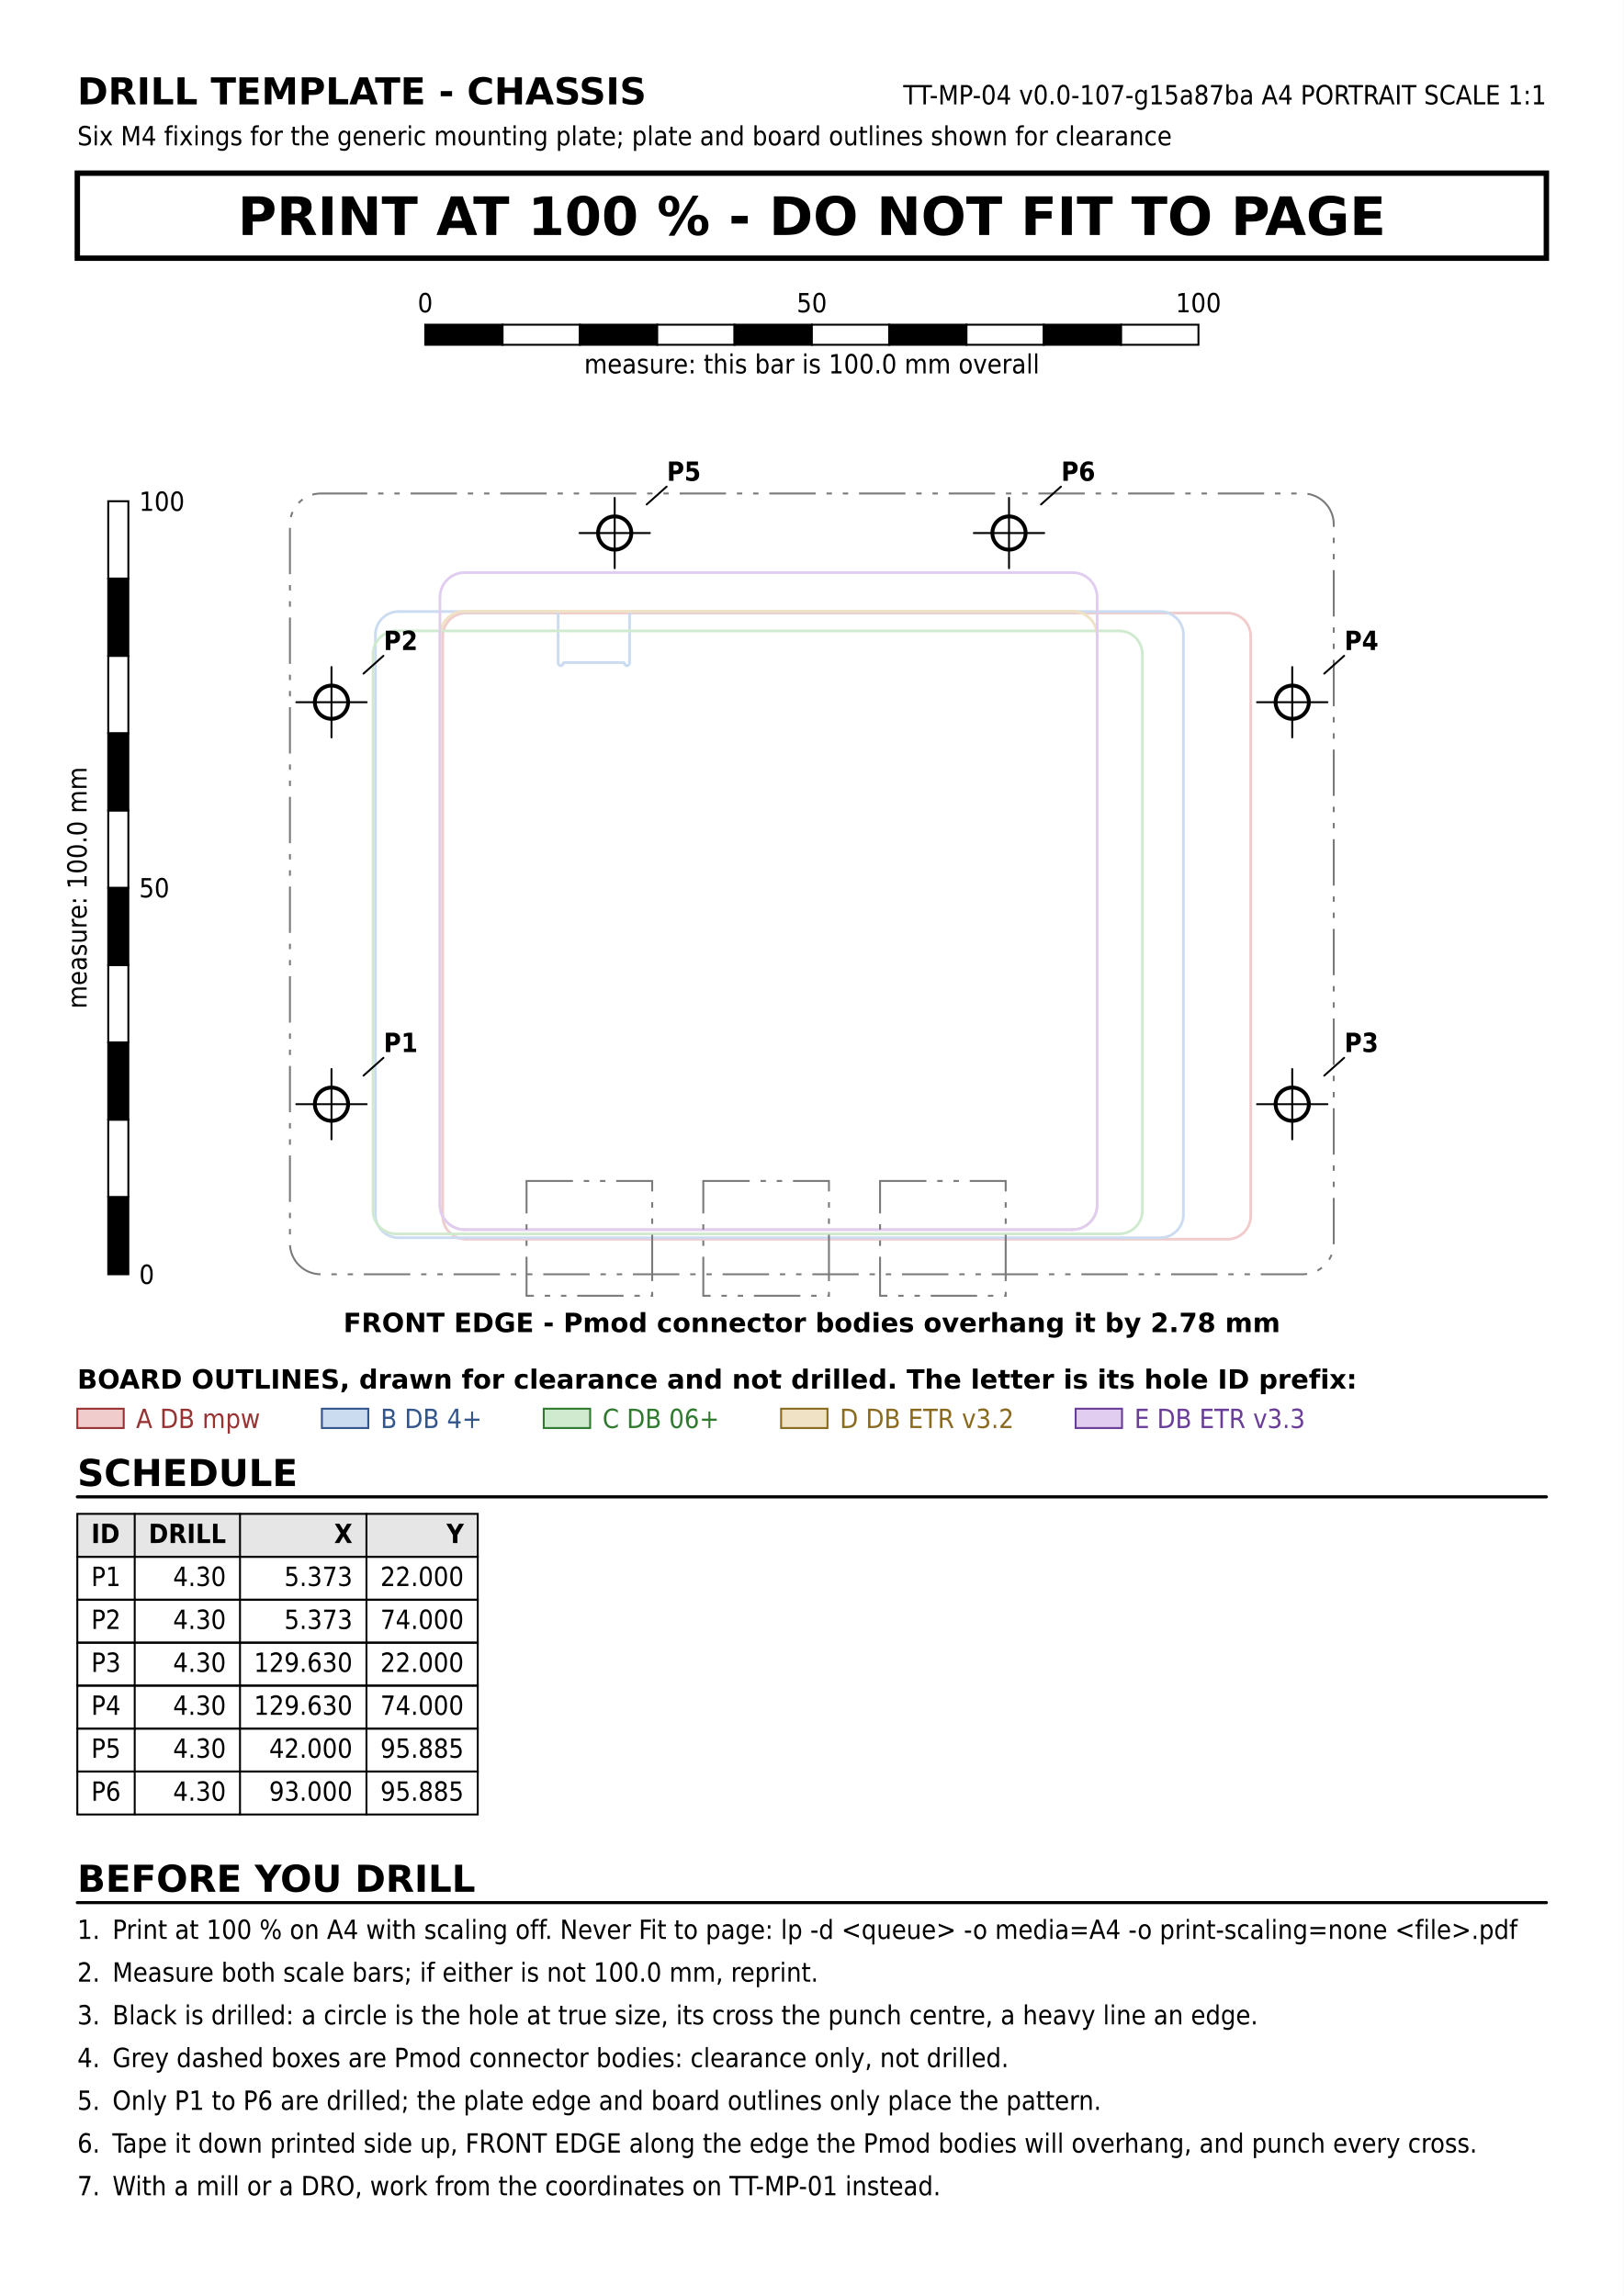
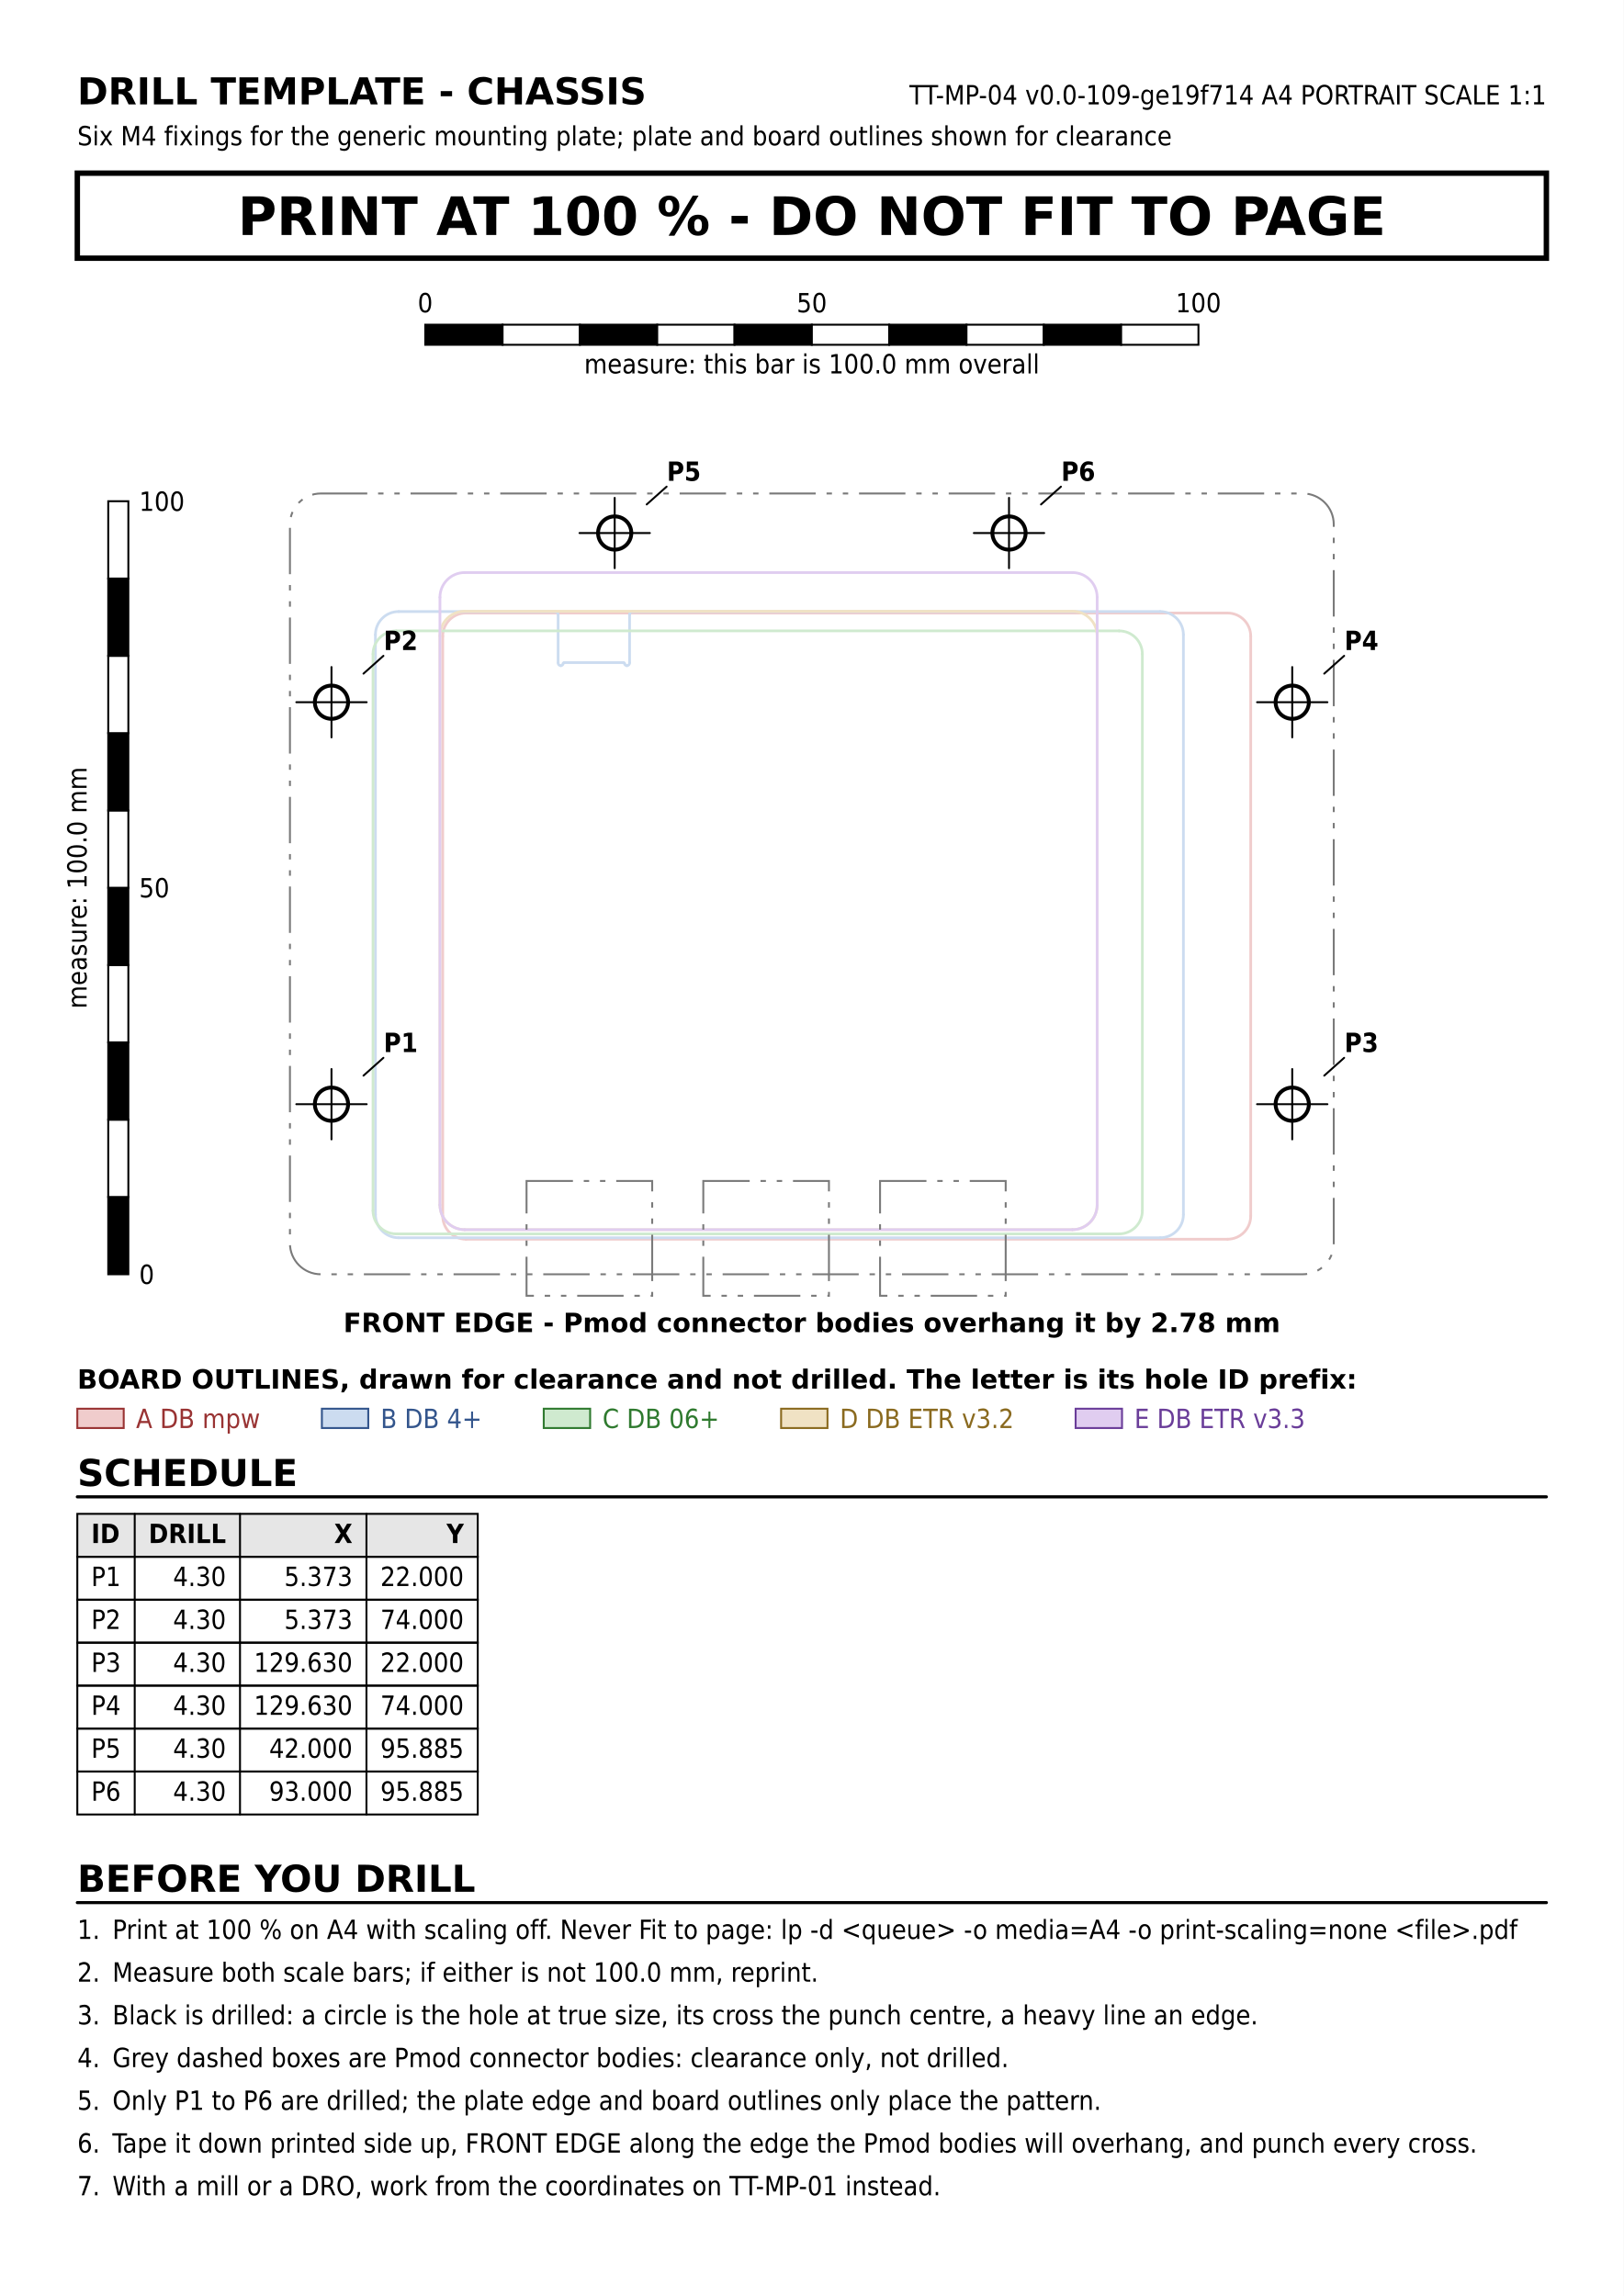
<svg xmlns="http://www.w3.org/2000/svg" version="1.1" width="210mm" height="297mm" viewBox="0 0 210 297">
  <rect width="100%" height="100%" fill="#ffffff" />
  <text x="10" y="13.5" font-family="DejaVu Sans, Liberation Sans, sans-serif" font-size="4.801" fill="#000000" text-anchor="start" font-weight="bold">DRILL TEMPLATE - CHASSIS</text>
-   <text x="200" y="13.5" font-family="DejaVu Sans Condensed, DejaVu Sans, Liberation Sans, sans-serif" font-size="3.429" fill="#000000" text-anchor="end">TT-MP-04    v0.0-107-g15a87ba    A4 PORTRAIT    SCALE 1:1</text>
+   <text x="200" y="13.5" font-family="DejaVu Sans Condensed, DejaVu Sans, Liberation Sans, sans-serif" font-size="3.429" fill="#000000" text-anchor="end">TT-MP-04    v0.0-109-ge19f714    A4 PORTRAIT    SCALE 1:1</text>
  <text x="10" y="18.8" font-family="DejaVu Sans Condensed, DejaVu Sans, Liberation Sans, sans-serif" font-size="3.429" fill="#000000" text-anchor="start">Six M4 fixings for the generic mounting plate; plate and board outlines shown for clearance</text>
  <rect x="10" y="22.4" width="190" height="11" fill="none" stroke="#000000" stroke-width="0.7" />
  <text x="105" y="30.4" font-family="DejaVu Sans, Liberation Sans, sans-serif" font-size="6.859" fill="#000000" text-anchor="middle" font-weight="bold">PRINT AT 100 %   -   DO NOT FIT TO PAGE</text>
  <rect x="55" y="42" width="10" height="2.6" fill="#000000" stroke="#000000" stroke-width="0.25" />
  <rect x="65" y="42" width="10" height="2.6" fill="#ffffff" stroke="#000000" stroke-width="0.25" />
  <rect x="75" y="42" width="10" height="2.6" fill="#000000" stroke="#000000" stroke-width="0.25" />
  <rect x="85" y="42" width="10" height="2.6" fill="#ffffff" stroke="#000000" stroke-width="0.25" />
  <rect x="95" y="42" width="10" height="2.6" fill="#000000" stroke="#000000" stroke-width="0.25" />
  <rect x="105" y="42" width="10" height="2.6" fill="#ffffff" stroke="#000000" stroke-width="0.25" />
  <rect x="115" y="42" width="10" height="2.6" fill="#000000" stroke="#000000" stroke-width="0.25" />
  <rect x="125" y="42" width="10" height="2.6" fill="#ffffff" stroke="#000000" stroke-width="0.25" />
  <rect x="135" y="42" width="10" height="2.6" fill="#000000" stroke="#000000" stroke-width="0.25" />
  <rect x="145" y="42" width="10" height="2.6" fill="#ffffff" stroke="#000000" stroke-width="0.25" />
  <text x="55" y="40.4" font-family="DejaVu Sans Condensed, DejaVu Sans, Liberation Sans, sans-serif" font-size="3.429" fill="#000000" text-anchor="middle">0</text>
  <text x="105" y="40.4" font-family="DejaVu Sans Condensed, DejaVu Sans, Liberation Sans, sans-serif" font-size="3.429" fill="#000000" text-anchor="middle">50</text>
  <text x="155" y="40.4" font-family="DejaVu Sans Condensed, DejaVu Sans, Liberation Sans, sans-serif" font-size="3.429" fill="#000000" text-anchor="middle">100</text>
  <text x="105" y="48.3" font-family="DejaVu Sans Condensed, DejaVu Sans, Liberation Sans, sans-serif" font-size="3.429" fill="#000000" text-anchor="middle">measure: this bar is 100.0 mm overall</text>
  <line x1="60.26" y1="79.299" x2="158.76" y2="79.299" stroke="#f0cccc" stroke-width="0.35" stroke-linecap="round" />
  <line x1="158.76" y1="160.299" x2="60.26" y2="160.299" stroke="#f0cccc" stroke-width="0.35" stroke-linecap="round" />
  <line x1="161.76" y1="82.299" x2="161.76" y2="157.299" stroke="#f0cccc" stroke-width="0.35" stroke-linecap="round" />
  <line x1="57.26" y1="157.299" x2="57.26" y2="82.299" stroke="#f0cccc" stroke-width="0.35" stroke-linecap="round" />
  <path d="M 158.76 79.299 A 3 3 0 0 1 161.76 82.299" fill="none" stroke="#f0cccc" stroke-width="0.35" stroke-linejoin="round" stroke-linecap="round" />
  <path d="M 60.26 160.299 A 3 3 0 0 1 57.26 157.299" fill="none" stroke="#f0cccc" stroke-width="0.35" stroke-linejoin="round" stroke-linecap="round" />
  <path d="M 57.26 82.299 A 3 3 0 0 1 60.26 79.299" fill="none" stroke="#f0cccc" stroke-width="0.35" stroke-linejoin="round" stroke-linecap="round" />
  <path d="M 161.76 157.299 A 3 3 0 0 1 158.76 160.299" fill="none" stroke="#f0cccc" stroke-width="0.35" stroke-linejoin="round" stroke-linecap="round" />
  <line x1="81.825" y1="79.109" x2="150.055" y2="79.109" stroke="#ccdcf0" stroke-width="0.35" stroke-linecap="round" />
  <line x1="150.055" y1="160.109" x2="51.555" y2="160.109" stroke="#ccdcf0" stroke-width="0.35" stroke-linecap="round" />
  <line x1="153.055" y1="82.109" x2="153.055" y2="157.109" stroke="#ccdcf0" stroke-width="0.35" stroke-linecap="round" />
  <line x1="71.785" y1="79.109" x2="51.555" y2="79.109" stroke="#ccdcf0" stroke-width="0.35" stroke-linecap="round" />
  <line x1="48.555" y1="157.109" x2="48.555" y2="82.109" stroke="#ccdcf0" stroke-width="0.35" stroke-linecap="round" />
  <line x1="72.185" y1="85.71" x2="72.185" y2="79.51" stroke="#ccdcf0" stroke-width="0.35" stroke-linecap="round" />
  <line x1="80.625" y1="85.71" x2="72.985" y2="85.71" stroke="#ccdcf0" stroke-width="0.35" stroke-linecap="round" />
  <line x1="81.425" y1="79.51" x2="81.425" y2="85.71" stroke="#ccdcf0" stroke-width="0.35" stroke-linecap="round" />
  <path d="M 71.785 79.109 A 0.4 0.4 0 0 1 72.185 79.51" fill="none" stroke="#ccdcf0" stroke-width="0.35" stroke-linejoin="round" stroke-linecap="round" />
  <path d="M 81.425 79.51 A 0.4 0.4 0 0 1 81.825 79.109" fill="none" stroke="#ccdcf0" stroke-width="0.35" stroke-linejoin="round" stroke-linecap="round" />
  <path d="M 150.055 79.109 A 3 3 0 0 1 153.055 82.109" fill="none" stroke="#ccdcf0" stroke-width="0.35" stroke-linejoin="round" stroke-linecap="round" />
  <path d="M 51.555 160.109 A 3 3 0 0 1 48.555 157.109" fill="none" stroke="#ccdcf0" stroke-width="0.35" stroke-linejoin="round" stroke-linecap="round" />
  <path d="M 48.555 82.109 A 3 3 0 0 1 51.555 79.109" fill="none" stroke="#ccdcf0" stroke-width="0.35" stroke-linejoin="round" stroke-linecap="round" />
  <path d="M 153.055 157.109 A 3 3 0 0 1 150.055 160.109" fill="none" stroke="#ccdcf0" stroke-width="0.35" stroke-linejoin="round" stroke-linecap="round" />
  <path d="M 72.51 86.109 A 0.364 0.364 0 0 1 72.185 85.71" fill="none" stroke="#ccdcf0" stroke-width="0.35" stroke-linejoin="round" stroke-linecap="round" />
  <path d="M 72.835 85.829 A 0.303 0.303 0 0 1 72.51 86.109" fill="none" stroke="#ccdcf0" stroke-width="0.35" stroke-linejoin="round" stroke-linecap="round" />
  <path d="M 72.835 85.829 A 0.136 0.136 0 0 1 72.985 85.71" fill="none" stroke="#ccdcf0" stroke-width="0.35" stroke-linejoin="round" stroke-linecap="round" />
  <path d="M 80.625 85.71 A 0.136 0.136 0 0 1 80.775 85.829" fill="none" stroke="#ccdcf0" stroke-width="0.35" stroke-linejoin="round" stroke-linecap="round" />
  <path d="M 81.1 86.109 A 0.303 0.303 0 0 1 80.775 85.829" fill="none" stroke="#ccdcf0" stroke-width="0.35" stroke-linejoin="round" stroke-linecap="round" />
  <path d="M 81.425 85.71 A 0.364 0.364 0 0 1 81.1 86.109" fill="none" stroke="#ccdcf0" stroke-width="0.35" stroke-linejoin="round" stroke-linecap="round" />
  <line x1="51.245" y1="81.609" x2="144.745" y2="81.609" stroke="#cfeacf" stroke-width="0.35" stroke-linecap="round" />
  <line x1="144.745" y1="159.609" x2="51.245" y2="159.609" stroke="#cfeacf" stroke-width="0.35" stroke-linecap="round" />
  <line x1="147.745" y1="84.609" x2="147.745" y2="156.609" stroke="#cfeacf" stroke-width="0.35" stroke-linecap="round" />
  <line x1="48.245" y1="156.609" x2="48.245" y2="84.609" stroke="#cfeacf" stroke-width="0.35" stroke-linecap="round" />
  <path d="M 144.745 81.609 A 3 3 0 0 1 147.745 84.609" fill="none" stroke="#cfeacf" stroke-width="0.35" stroke-linejoin="round" stroke-linecap="round" />
  <path d="M 51.245 159.609 A 3 3 0 0 1 48.245 156.609" fill="none" stroke="#cfeacf" stroke-width="0.35" stroke-linejoin="round" stroke-linecap="round" />
  <path d="M 48.245 84.609 A 3 3 0 0 1 51.245 81.609" fill="none" stroke="#cfeacf" stroke-width="0.35" stroke-linejoin="round" stroke-linecap="round" />
  <path d="M 147.745 156.609 A 3 3 0 0 1 144.745 159.609" fill="none" stroke="#cfeacf" stroke-width="0.35" stroke-linejoin="round" stroke-linecap="round" />
  <line x1="138.7" y1="159.065" x2="60.1" y2="159.065" stroke="#f0e2c4" stroke-width="0.35" stroke-linecap="round" />
  <line x1="56.9" y1="155.864" x2="56.9" y2="82.264" stroke="#f0e2c4" stroke-width="0.35" stroke-linecap="round" />
  <line x1="141.9" y1="82.264" x2="141.9" y2="155.864" stroke="#f0e2c4" stroke-width="0.35" stroke-linecap="round" />
  <line x1="60.1" y1="79.064" x2="138.7" y2="79.064" stroke="#f0e2c4" stroke-width="0.35" stroke-linecap="round" />
  <path d="M 60.1 159.065 A 3.2 3.2 0 0 1 56.9 155.864" fill="none" stroke="#f0e2c4" stroke-width="0.35" stroke-linejoin="round" stroke-linecap="round" />
  <path d="M 141.9 155.864 A 3.2 3.2 0 0 1 138.7 159.065" fill="none" stroke="#f0e2c4" stroke-width="0.35" stroke-linejoin="round" stroke-linecap="round" />
  <path d="M 138.7 79.064 A 3.2 3.2 0 0 1 141.9 82.264" fill="none" stroke="#f0e2c4" stroke-width="0.35" stroke-linejoin="round" stroke-linecap="round" />
  <path d="M 56.9 82.264 A 3.2 3.2 0 0 1 60.1 79.064" fill="none" stroke="#f0e2c4" stroke-width="0.35" stroke-linejoin="round" stroke-linecap="round" />
  <line x1="56.9" y1="155.864" x2="56.9" y2="77.264" stroke="#e0cdf0" stroke-width="0.35" stroke-linecap="round" />
  <line x1="60.1" y1="74.064" x2="138.7" y2="74.064" stroke="#e0cdf0" stroke-width="0.35" stroke-linecap="round" />
  <line x1="138.7" y1="159.065" x2="60.1" y2="159.065" stroke="#e0cdf0" stroke-width="0.35" stroke-linecap="round" />
  <line x1="141.9" y1="77.264" x2="141.9" y2="155.864" stroke="#e0cdf0" stroke-width="0.35" stroke-linecap="round" />
  <path d="M 56.9 77.264 A 3.2 3.2 0 0 1 60.1 74.064" fill="none" stroke="#e0cdf0" stroke-width="0.35" stroke-linejoin="round" stroke-linecap="round" />
  <path d="M 60.1 159.065 A 3.2 3.2 0 0 1 56.9 155.864" fill="none" stroke="#e0cdf0" stroke-width="0.35" stroke-linejoin="round" stroke-linecap="round" />
  <path d="M 138.7 74.064 A 3.2 3.2 0 0 1 141.9 77.264" fill="none" stroke="#e0cdf0" stroke-width="0.35" stroke-linejoin="round" stroke-linecap="round" />
  <path d="M 141.9 155.864 A 3.2 3.2 0 0 1 138.7 159.065" fill="none" stroke="#e0cdf0" stroke-width="0.35" stroke-linejoin="round" stroke-linecap="round" />
  <rect x="68.1" y="152.764" width="16.25" height="14.85" fill="none" stroke="#7a7a7a" stroke-width="0.25" stroke-dasharray="6.0,1.4,0.7,1.4,0.7,1.4" />
  <rect x="90.96" y="152.764" width="16.25" height="14.85" fill="none" stroke="#7a7a7a" stroke-width="0.25" stroke-dasharray="6.0,1.4,0.7,1.4,0.7,1.4" />
  <rect x="113.82" y="152.764" width="16.25" height="14.85" fill="none" stroke="#7a7a7a" stroke-width="0.25" stroke-dasharray="6.0,1.4,0.7,1.4,0.7,1.4" />
  <rect x="37.5" y="63.834" width="135" height="101" fill="none" stroke="#7a7a7a" stroke-width="0.25" stroke-dasharray="6.0,1.4,0.7,1.4,0.7,1.4" rx="4" ry="4" />
  <circle cx="42.873" cy="142.834" r="2.15" fill="#ffffff" stroke="#000000" stroke-width="0.5" />
  <line x1="38.323" y1="142.834" x2="47.423" y2="142.834" stroke="#000000" stroke-width="0.25" stroke-linecap="round" />
  <line x1="42.873" y1="147.385" x2="42.873" y2="138.285" stroke="#000000" stroke-width="0.25" stroke-linecap="round" />
  <circle cx="42.873" cy="90.835" r="2.15" fill="#ffffff" stroke="#000000" stroke-width="0.5" />
  <line x1="38.323" y1="90.835" x2="47.423" y2="90.835" stroke="#000000" stroke-width="0.25" stroke-linecap="round" />
  <line x1="42.873" y1="95.385" x2="42.873" y2="86.284" stroke="#000000" stroke-width="0.25" stroke-linecap="round" />
  <circle cx="167.13" cy="142.834" r="2.15" fill="#ffffff" stroke="#000000" stroke-width="0.5" />
  <line x1="162.58" y1="142.834" x2="171.68" y2="142.834" stroke="#000000" stroke-width="0.25" stroke-linecap="round" />
  <line x1="167.13" y1="147.385" x2="167.13" y2="138.285" stroke="#000000" stroke-width="0.25" stroke-linecap="round" />
  <circle cx="167.13" cy="90.835" r="2.15" fill="#ffffff" stroke="#000000" stroke-width="0.5" />
  <line x1="162.58" y1="90.835" x2="171.68" y2="90.835" stroke="#000000" stroke-width="0.25" stroke-linecap="round" />
  <line x1="167.13" y1="95.385" x2="167.13" y2="86.284" stroke="#000000" stroke-width="0.25" stroke-linecap="round" />
  <circle cx="79.5" cy="68.95" r="2.15" fill="#ffffff" stroke="#000000" stroke-width="0.5" />
  <line x1="74.95" y1="68.95" x2="84.05" y2="68.95" stroke="#000000" stroke-width="0.25" stroke-linecap="round" />
  <line x1="79.5" y1="73.499" x2="79.5" y2="64.4" stroke="#000000" stroke-width="0.25" stroke-linecap="round" />
  <circle cx="130.5" cy="68.95" r="2.15" fill="#ffffff" stroke="#000000" stroke-width="0.5" />
  <line x1="125.95" y1="68.95" x2="135.05" y2="68.95" stroke="#000000" stroke-width="0.25" stroke-linecap="round" />
  <line x1="130.5" y1="73.499" x2="130.5" y2="64.4" stroke="#000000" stroke-width="0.25" stroke-linecap="round" />
  <text x="105" y="172.315" font-family="DejaVu Sans, Liberation Sans, sans-serif" font-size="3.429" fill="#000000" text-anchor="middle" font-weight="bold">FRONT EDGE   -   Pmod connector bodies overhang it by 2.78 mm</text>
  <line x1="47.012" y1="139.137" x2="49.587" y2="136.836" stroke="#000000" stroke-width="0.25" stroke-linecap="round" />
  <text x="51.827" y="136.084" font-family="DejaVu Sans Condensed, DejaVu Sans, Liberation Sans, sans-serif" font-size="3.429" fill="#000000" text-anchor="middle" font-weight="bold">P1</text>
  <line x1="47.012" y1="87.137" x2="49.587" y2="84.836" stroke="#000000" stroke-width="0.25" stroke-linecap="round" />
  <text x="51.827" y="84.085" font-family="DejaVu Sans Condensed, DejaVu Sans, Liberation Sans, sans-serif" font-size="3.429" fill="#000000" text-anchor="middle" font-weight="bold">P2</text>
  <line x1="171.269" y1="139.137" x2="173.844" y2="136.836" stroke="#000000" stroke-width="0.25" stroke-linecap="round" />
  <text x="176.084" y="136.084" font-family="DejaVu Sans Condensed, DejaVu Sans, Liberation Sans, sans-serif" font-size="3.429" fill="#000000" text-anchor="middle" font-weight="bold">P3</text>
  <line x1="171.269" y1="87.137" x2="173.844" y2="84.836" stroke="#000000" stroke-width="0.25" stroke-linecap="round" />
  <text x="176.084" y="84.085" font-family="DejaVu Sans Condensed, DejaVu Sans, Liberation Sans, sans-serif" font-size="3.429" fill="#000000" text-anchor="middle" font-weight="bold">P4</text>
  <line x1="83.639" y1="65.252" x2="86.214" y2="62.951" stroke="#000000" stroke-width="0.25" stroke-linecap="round" />
  <text x="88.454" y="62.2" font-family="DejaVu Sans Condensed, DejaVu Sans, Liberation Sans, sans-serif" font-size="3.429" fill="#000000" text-anchor="middle" font-weight="bold">P5</text>
  <line x1="134.639" y1="65.252" x2="137.214" y2="62.951" stroke="#000000" stroke-width="0.25" stroke-linecap="round" />
  <text x="139.454" y="62.2" font-family="DejaVu Sans Condensed, DejaVu Sans, Liberation Sans, sans-serif" font-size="3.429" fill="#000000" text-anchor="middle" font-weight="bold">P6</text>
  <rect x="14" y="154.834" width="2.6" height="10" fill="#000000" stroke="#000000" stroke-width="0.25" />
  <rect x="14" y="144.834" width="2.6" height="10" fill="#ffffff" stroke="#000000" stroke-width="0.25" />
  <rect x="14" y="134.834" width="2.6" height="10" fill="#000000" stroke="#000000" stroke-width="0.25" />
  <rect x="14" y="124.835" width="2.6" height="10" fill="#ffffff" stroke="#000000" stroke-width="0.25" />
  <rect x="14" y="114.835" width="2.6" height="10" fill="#000000" stroke="#000000" stroke-width="0.25" />
  <rect x="14" y="104.835" width="2.6" height="10" fill="#ffffff" stroke="#000000" stroke-width="0.25" />
  <rect x="14" y="94.835" width="2.6" height="10" fill="#000000" stroke="#000000" stroke-width="0.25" />
  <rect x="14" y="84.835" width="2.6" height="10" fill="#ffffff" stroke="#000000" stroke-width="0.25" />
  <rect x="14" y="74.835" width="2.6" height="10" fill="#000000" stroke="#000000" stroke-width="0.25" />
  <rect x="14" y="64.835" width="2.6" height="10" fill="#ffffff" stroke="#000000" stroke-width="0.25" />
  <text x="18" y="166.084" font-family="DejaVu Sans Condensed, DejaVu Sans, Liberation Sans, sans-serif" font-size="3.429" fill="#000000" text-anchor="start">0</text>
  <text x="18" y="116.085" font-family="DejaVu Sans Condensed, DejaVu Sans, Liberation Sans, sans-serif" font-size="3.429" fill="#000000" text-anchor="start">50</text>
  <text x="18" y="66.085" font-family="DejaVu Sans Condensed, DejaVu Sans, Liberation Sans, sans-serif" font-size="3.429" fill="#000000" text-anchor="start">100</text>
  <text x="11.2" y="114.835" font-family="DejaVu Sans Condensed, DejaVu Sans, Liberation Sans, sans-serif" font-size="3.429" fill="#000000" text-anchor="middle" transform="rotate(-90 11.2 114.8345)">measure: 100.0 mm</text>
  <text x="10" y="179.624" font-family="DejaVu Sans, Liberation Sans, sans-serif" font-size="3.429" fill="#000000" text-anchor="start" font-weight="bold">BOARD OUTLINES, drawn for clearance and not drilled. The letter is its hole ID prefix:</text>
  <rect x="10" y="182.224" width="6" height="2.5" fill="#f0cccc" stroke="#993333" stroke-width="0.25" />
  <text x="17.6" y="184.724" font-family="DejaVu Sans Condensed, DejaVu Sans, Liberation Sans, sans-serif" font-size="3.429" fill="#993333" text-anchor="start">A  DB mpw</text>
  <rect x="41.63" y="182.224" width="6" height="2.5" fill="#ccdcf0" stroke="#33558c" stroke-width="0.25" />
  <text x="49.23" y="184.724" font-family="DejaVu Sans Condensed, DejaVu Sans, Liberation Sans, sans-serif" font-size="3.429" fill="#33558c" text-anchor="start">B  DB 4+</text>
  <rect x="70.325" y="182.224" width="6" height="2.5" fill="#cfeacf" stroke="#2f7a2f" stroke-width="0.25" />
  <text x="77.925" y="184.724" font-family="DejaVu Sans Condensed, DejaVu Sans, Liberation Sans, sans-serif" font-size="3.429" fill="#2f7a2f" text-anchor="start">C  DB 06+</text>
  <rect x="101.022" y="182.224" width="6" height="2.5" fill="#f0e2c4" stroke="#8a6a1f" stroke-width="0.25" />
  <text x="108.622" y="184.724" font-family="DejaVu Sans Condensed, DejaVu Sans, Liberation Sans, sans-serif" font-size="3.429" fill="#8a6a1f" text-anchor="start">D  DB ETR v3.2</text>
  <rect x="139.115" y="182.224" width="6" height="2.5" fill="#e0cdf0" stroke="#6a3d99" stroke-width="0.25" />
  <text x="146.715" y="184.724" font-family="DejaVu Sans Condensed, DejaVu Sans, Liberation Sans, sans-serif" font-size="3.429" fill="#6a3d99" text-anchor="start">E  DB ETR v3.3</text>
  <text x="10" y="192.224" font-family="DejaVu Sans, Liberation Sans, sans-serif" font-size="4.801" fill="#000000" text-anchor="start" font-weight="bold">SCHEDULE</text>
  <line x1="10" y1="193.624" x2="200" y2="193.624" stroke="#000000" stroke-width="0.4" stroke-linecap="round" />
  <rect x="10" y="195.824" width="51.787" height="5.556" fill="#e6e6e6" stroke="#000000" stroke-width="0.25" />
  <text x="11.8" y="199.602" font-family="DejaVu Sans Condensed, DejaVu Sans, Liberation Sans, sans-serif" font-size="3.429" fill="#000000" text-anchor="start" font-weight="bold">ID</text>
  <text x="29.24" y="199.602" font-family="DejaVu Sans Condensed, DejaVu Sans, Liberation Sans, sans-serif" font-size="3.429" fill="#000000" text-anchor="end" font-weight="bold">DRILL</text>
  <text x="45.595" y="199.602" font-family="DejaVu Sans Condensed, DejaVu Sans, Liberation Sans, sans-serif" font-size="3.429" fill="#000000" text-anchor="end" font-weight="bold">X</text>
  <text x="59.987" y="199.602" font-family="DejaVu Sans Condensed, DejaVu Sans, Liberation Sans, sans-serif" font-size="3.429" fill="#000000" text-anchor="end" font-weight="bold">Y</text>
  <rect x="10" y="201.379" width="51.787" height="5.556" fill="none" stroke="#000000" stroke-width="0.25" />
  <text x="11.8" y="205.157" font-family="DejaVu Sans Condensed, DejaVu Sans, Liberation Sans, sans-serif" font-size="3.429" fill="#000000" text-anchor="start">P1</text>
  <text x="29.24" y="205.157" font-family="DejaVu Sans Condensed, DejaVu Sans, Liberation Sans, sans-serif" font-size="3.429" fill="#000000" text-anchor="end">4.30</text>
  <text x="45.595" y="205.157" font-family="DejaVu Sans Condensed, DejaVu Sans, Liberation Sans, sans-serif" font-size="3.429" fill="#000000" text-anchor="end">5.373</text>
  <text x="59.987" y="205.157" font-family="DejaVu Sans Condensed, DejaVu Sans, Liberation Sans, sans-serif" font-size="3.429" fill="#000000" text-anchor="end">22.000</text>
  <rect x="10" y="206.935" width="51.787" height="5.556" fill="none" stroke="#000000" stroke-width="0.25" />
  <text x="11.8" y="210.713" font-family="DejaVu Sans Condensed, DejaVu Sans, Liberation Sans, sans-serif" font-size="3.429" fill="#000000" text-anchor="start">P2</text>
  <text x="29.24" y="210.713" font-family="DejaVu Sans Condensed, DejaVu Sans, Liberation Sans, sans-serif" font-size="3.429" fill="#000000" text-anchor="end">4.30</text>
  <text x="45.595" y="210.713" font-family="DejaVu Sans Condensed, DejaVu Sans, Liberation Sans, sans-serif" font-size="3.429" fill="#000000" text-anchor="end">5.373</text>
  <text x="59.987" y="210.713" font-family="DejaVu Sans Condensed, DejaVu Sans, Liberation Sans, sans-serif" font-size="3.429" fill="#000000" text-anchor="end">74.000</text>
  <rect x="10" y="212.49" width="51.787" height="5.556" fill="none" stroke="#000000" stroke-width="0.25" />
  <text x="11.8" y="216.268" font-family="DejaVu Sans Condensed, DejaVu Sans, Liberation Sans, sans-serif" font-size="3.429" fill="#000000" text-anchor="start">P3</text>
  <text x="29.24" y="216.268" font-family="DejaVu Sans Condensed, DejaVu Sans, Liberation Sans, sans-serif" font-size="3.429" fill="#000000" text-anchor="end">4.30</text>
  <text x="45.595" y="216.268" font-family="DejaVu Sans Condensed, DejaVu Sans, Liberation Sans, sans-serif" font-size="3.429" fill="#000000" text-anchor="end">129.630</text>
  <text x="59.987" y="216.268" font-family="DejaVu Sans Condensed, DejaVu Sans, Liberation Sans, sans-serif" font-size="3.429" fill="#000000" text-anchor="end">22.000</text>
  <rect x="10" y="218.046" width="51.787" height="5.556" fill="none" stroke="#000000" stroke-width="0.25" />
  <text x="11.8" y="221.824" font-family="DejaVu Sans Condensed, DejaVu Sans, Liberation Sans, sans-serif" font-size="3.429" fill="#000000" text-anchor="start">P4</text>
  <text x="29.24" y="221.824" font-family="DejaVu Sans Condensed, DejaVu Sans, Liberation Sans, sans-serif" font-size="3.429" fill="#000000" text-anchor="end">4.30</text>
  <text x="45.595" y="221.824" font-family="DejaVu Sans Condensed, DejaVu Sans, Liberation Sans, sans-serif" font-size="3.429" fill="#000000" text-anchor="end">129.630</text>
  <text x="59.987" y="221.824" font-family="DejaVu Sans Condensed, DejaVu Sans, Liberation Sans, sans-serif" font-size="3.429" fill="#000000" text-anchor="end">74.000</text>
  <rect x="10" y="223.602" width="51.787" height="5.556" fill="none" stroke="#000000" stroke-width="0.25" />
  <text x="11.8" y="227.379" font-family="DejaVu Sans Condensed, DejaVu Sans, Liberation Sans, sans-serif" font-size="3.429" fill="#000000" text-anchor="start">P5</text>
  <text x="29.24" y="227.379" font-family="DejaVu Sans Condensed, DejaVu Sans, Liberation Sans, sans-serif" font-size="3.429" fill="#000000" text-anchor="end">4.30</text>
  <text x="45.595" y="227.379" font-family="DejaVu Sans Condensed, DejaVu Sans, Liberation Sans, sans-serif" font-size="3.429" fill="#000000" text-anchor="end">42.000</text>
  <text x="59.987" y="227.379" font-family="DejaVu Sans Condensed, DejaVu Sans, Liberation Sans, sans-serif" font-size="3.429" fill="#000000" text-anchor="end">95.885</text>
  <rect x="10" y="229.157" width="51.787" height="5.556" fill="none" stroke="#000000" stroke-width="0.25" />
  <text x="11.8" y="232.935" font-family="DejaVu Sans Condensed, DejaVu Sans, Liberation Sans, sans-serif" font-size="3.429" fill="#000000" text-anchor="start">P6</text>
  <text x="29.24" y="232.935" font-family="DejaVu Sans Condensed, DejaVu Sans, Liberation Sans, sans-serif" font-size="3.429" fill="#000000" text-anchor="end">4.30</text>
  <text x="45.595" y="232.935" font-family="DejaVu Sans Condensed, DejaVu Sans, Liberation Sans, sans-serif" font-size="3.429" fill="#000000" text-anchor="end">93.000</text>
  <text x="59.987" y="232.935" font-family="DejaVu Sans Condensed, DejaVu Sans, Liberation Sans, sans-serif" font-size="3.429" fill="#000000" text-anchor="end">95.885</text>
  <line x1="17.423" y1="195.824" x2="17.423" y2="234.713" stroke="#000000" stroke-width="0.25" stroke-linecap="round" />
  <line x1="31.04" y1="195.824" x2="31.04" y2="234.713" stroke="#000000" stroke-width="0.25" stroke-linecap="round" />
  <line x1="47.395" y1="195.824" x2="47.395" y2="234.713" stroke="#000000" stroke-width="0.25" stroke-linecap="round" />
  <text x="10" y="244.713" font-family="DejaVu Sans, Liberation Sans, sans-serif" font-size="4.801" fill="#000000" text-anchor="start" font-weight="bold">BEFORE YOU DRILL</text>
  <line x1="10" y1="246.113" x2="200" y2="246.113" stroke="#000000" stroke-width="0.4" stroke-linecap="round" />
  <text x="10" y="250.813" font-family="DejaVu Sans Condensed, DejaVu Sans, Liberation Sans, sans-serif" font-size="3.429" fill="#000000" text-anchor="start">1.</text>
  <text x="14.542" y="250.813" font-family="DejaVu Sans Condensed, DejaVu Sans, Liberation Sans, sans-serif" font-size="3.429" fill="#000000" text-anchor="start">Print at 100 % on A4 with scaling off. Never Fit to page: lp -d &lt;queue&gt; -o media=A4 -o print-scaling=none &lt;file&gt;.pdf</text>
  <text x="10" y="256.339" font-family="DejaVu Sans Condensed, DejaVu Sans, Liberation Sans, sans-serif" font-size="3.429" fill="#000000" text-anchor="start">2.</text>
  <text x="14.542" y="256.339" font-family="DejaVu Sans Condensed, DejaVu Sans, Liberation Sans, sans-serif" font-size="3.429" fill="#000000" text-anchor="start">Measure both scale bars; if either is not 100.0 mm, reprint.</text>
  <text x="10" y="261.866" font-family="DejaVu Sans Condensed, DejaVu Sans, Liberation Sans, sans-serif" font-size="3.429" fill="#000000" text-anchor="start">3.</text>
  <text x="14.542" y="261.866" font-family="DejaVu Sans Condensed, DejaVu Sans, Liberation Sans, sans-serif" font-size="3.429" fill="#000000" text-anchor="start">Black is drilled: a circle is the hole at true size, its cross the punch centre, a heavy line an edge.</text>
  <text x="10" y="267.393" font-family="DejaVu Sans Condensed, DejaVu Sans, Liberation Sans, sans-serif" font-size="3.429" fill="#000000" text-anchor="start">4.</text>
  <text x="14.542" y="267.393" font-family="DejaVu Sans Condensed, DejaVu Sans, Liberation Sans, sans-serif" font-size="3.429" fill="#000000" text-anchor="start">Grey dashed boxes are Pmod connector bodies: clearance only, not drilled.</text>
  <text x="10" y="272.92" font-family="DejaVu Sans Condensed, DejaVu Sans, Liberation Sans, sans-serif" font-size="3.429" fill="#000000" text-anchor="start">5.</text>
  <text x="14.542" y="272.92" font-family="DejaVu Sans Condensed, DejaVu Sans, Liberation Sans, sans-serif" font-size="3.429" fill="#000000" text-anchor="start">Only P1 to P6 are drilled; the plate edge and board outlines only place the pattern.</text>
  <text x="10" y="278.447" font-family="DejaVu Sans Condensed, DejaVu Sans, Liberation Sans, sans-serif" font-size="3.429" fill="#000000" text-anchor="start">6.</text>
  <text x="14.542" y="278.447" font-family="DejaVu Sans Condensed, DejaVu Sans, Liberation Sans, sans-serif" font-size="3.429" fill="#000000" text-anchor="start">Tape it down printed side up, FRONT EDGE along the edge the Pmod bodies will overhang, and punch every cross.</text>
  <text x="10" y="283.973" font-family="DejaVu Sans Condensed, DejaVu Sans, Liberation Sans, sans-serif" font-size="3.429" fill="#000000" text-anchor="start">7.</text>
  <text x="14.542" y="283.973" font-family="DejaVu Sans Condensed, DejaVu Sans, Liberation Sans, sans-serif" font-size="3.429" fill="#000000" text-anchor="start">With a mill or a DRO, work from the coordinates on TT-MP-01 instead.</text>
</svg>
